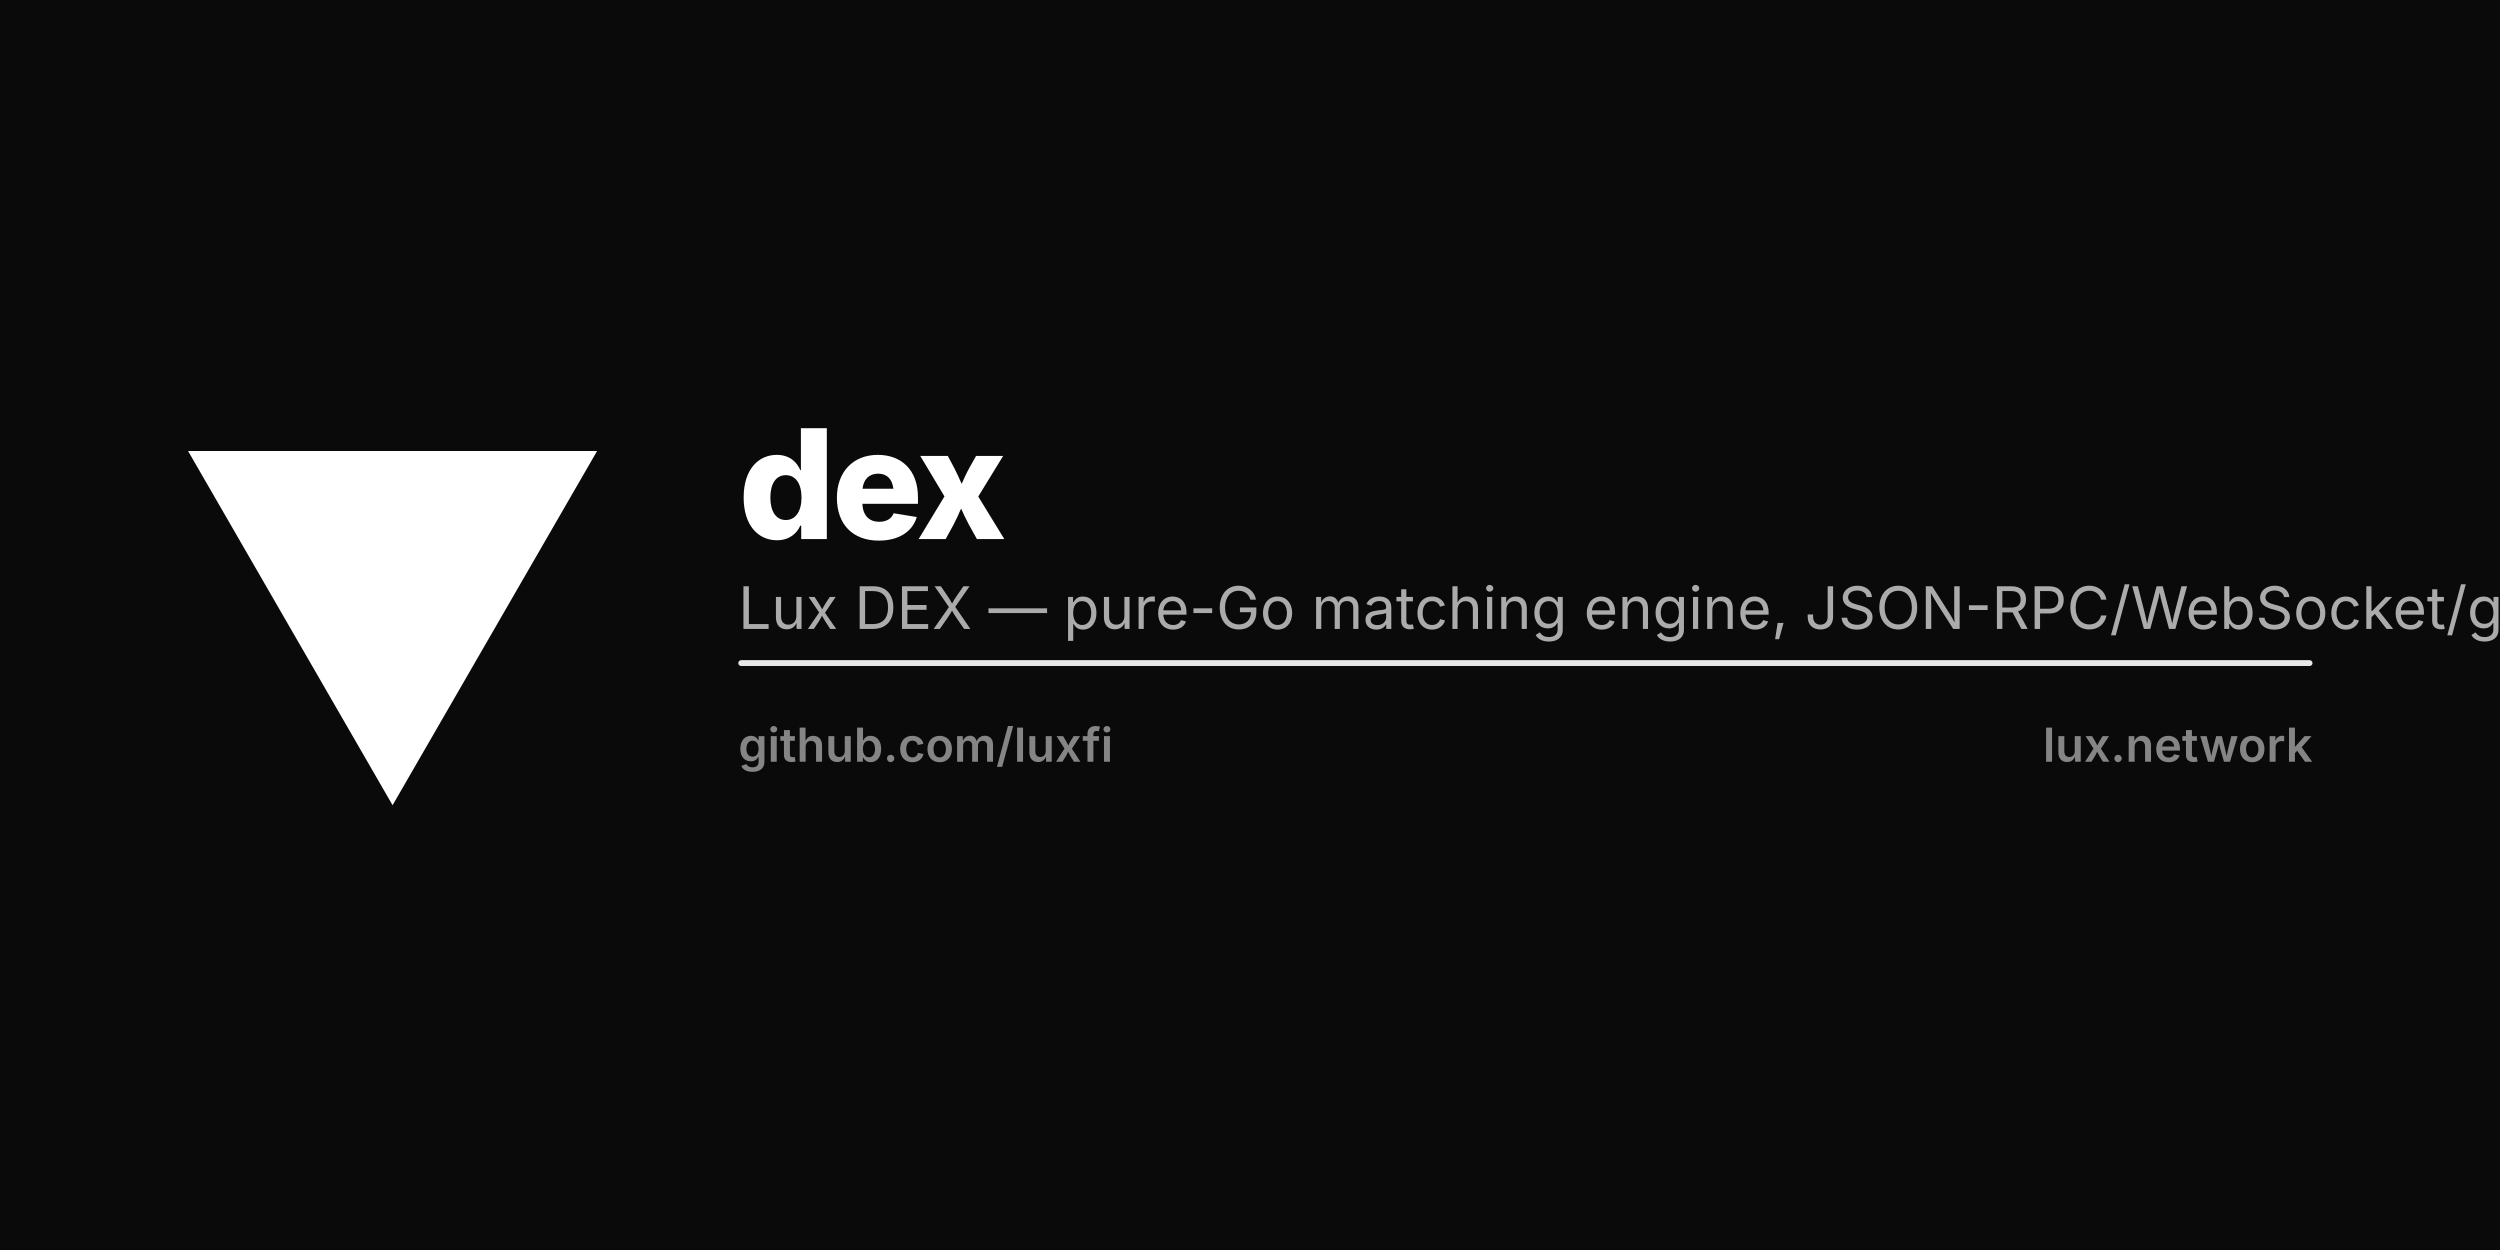
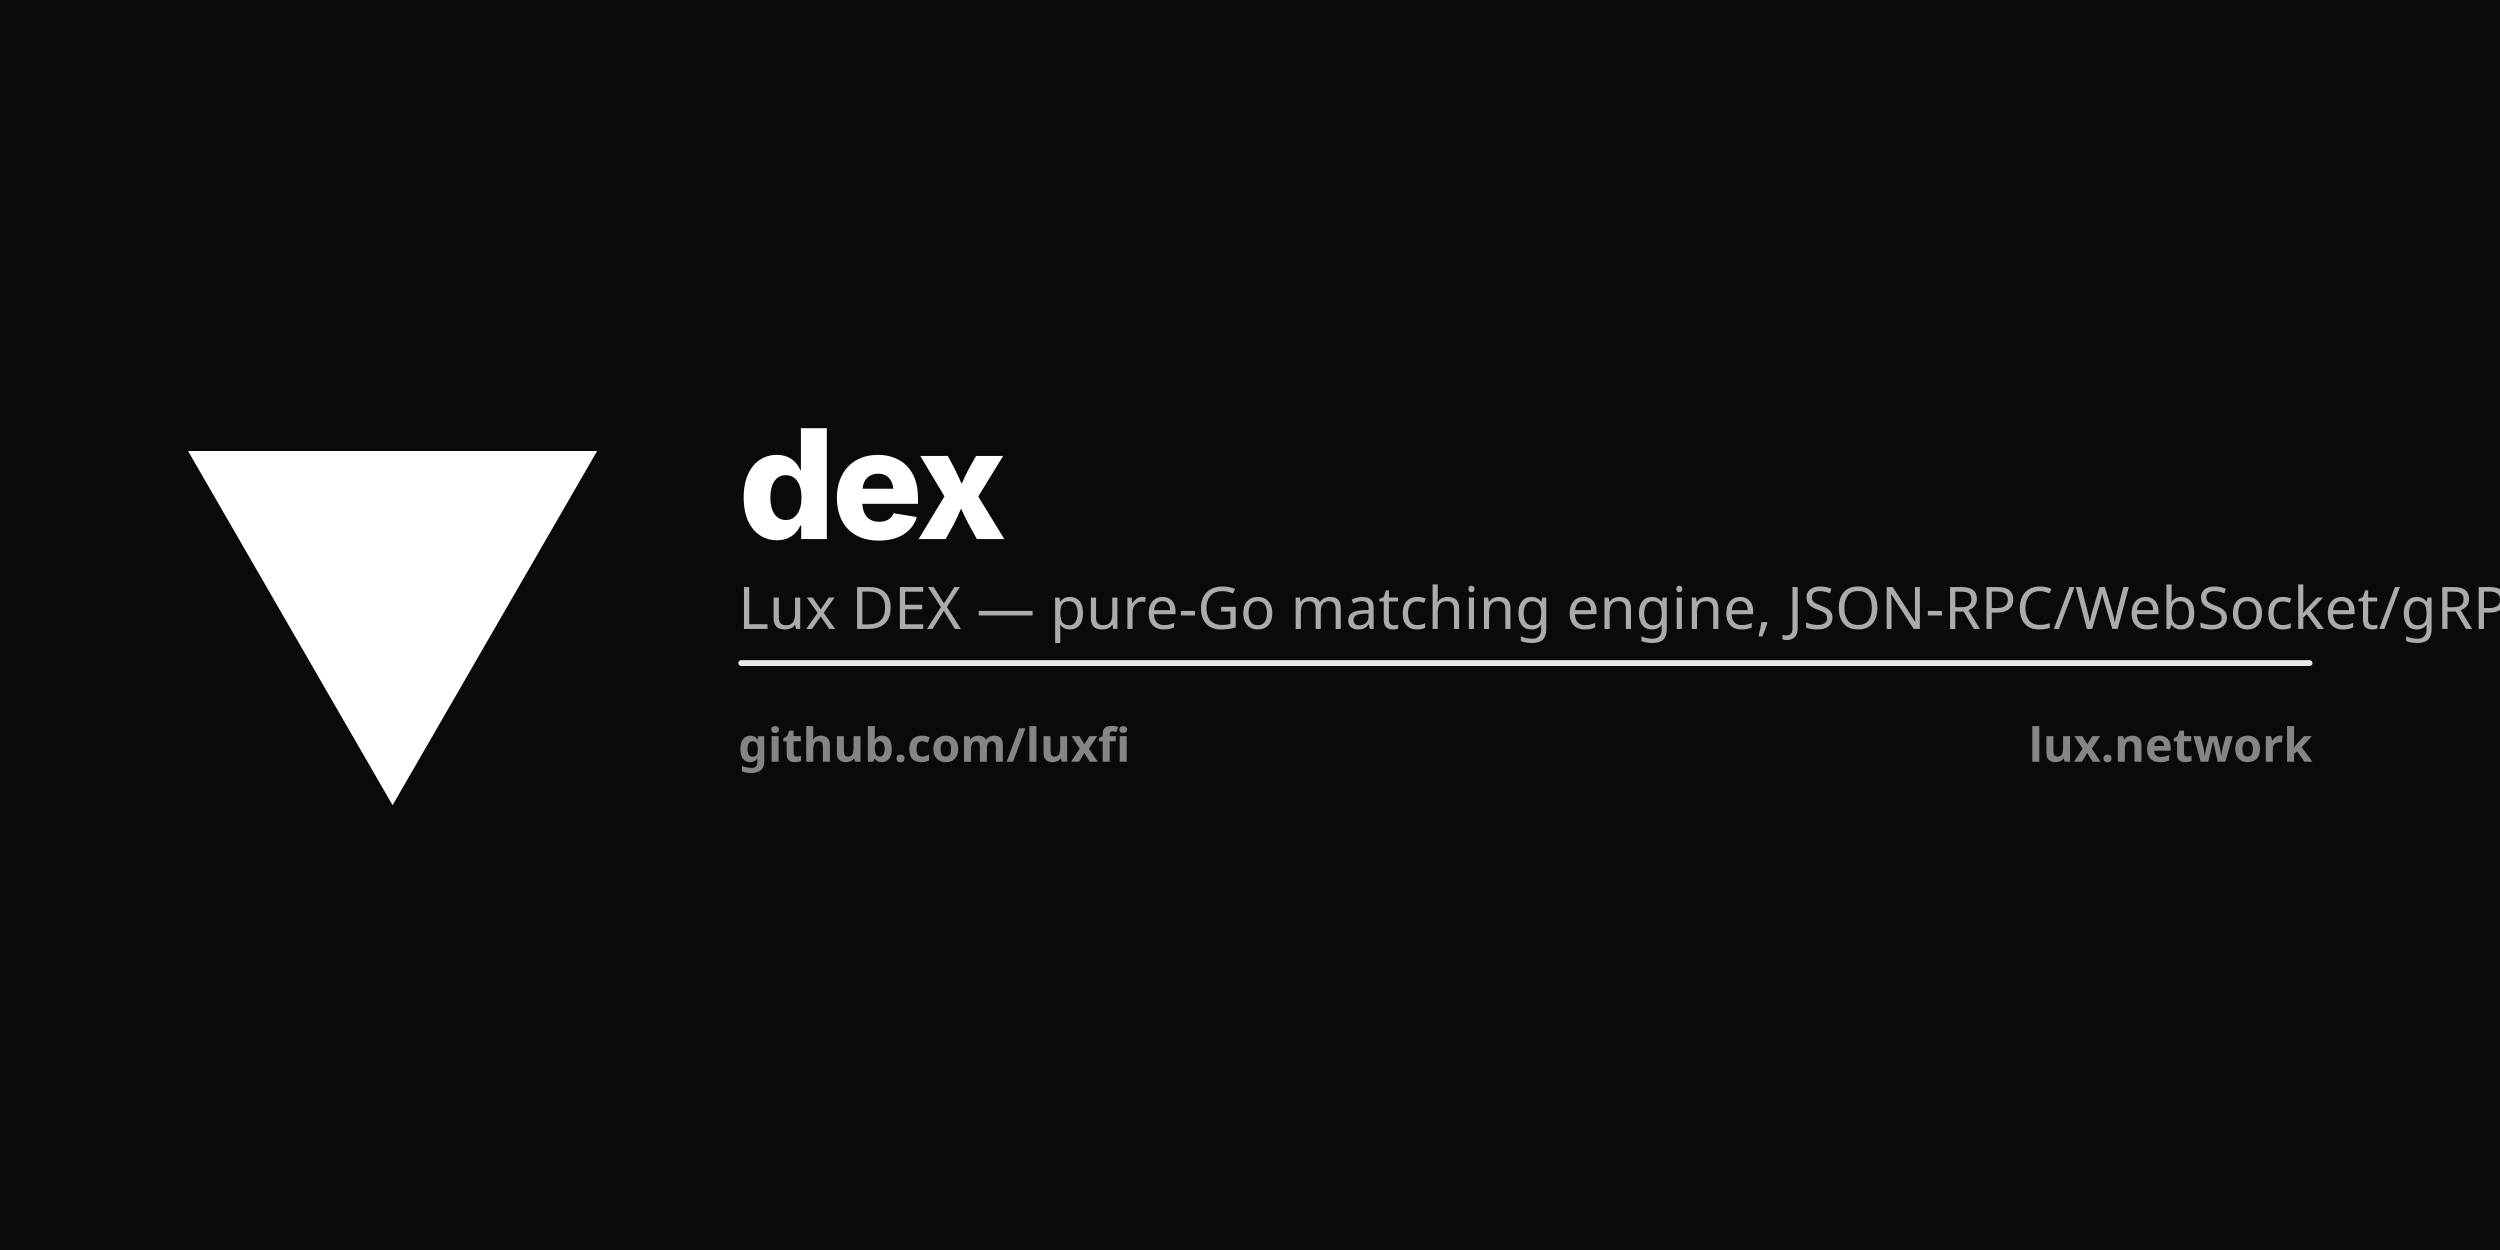
<svg xmlns="http://www.w3.org/2000/svg" width="1280" height="640" viewBox="0 0 1280 640" role="img" aria-label="dex">
  <rect width="1280" height="640" fill="#0A0A0A" />
  <svg x="96" y="215" width="210" height="210" viewBox="17 26 66 66">
    <path d="M50 88 L17.09 31 L82.91 31 Z" fill="#fff" />
  </svg>
-   <text x="378" y="276" font-family="Inter,system-ui,-apple-system,sans-serif" font-size="78" font-weight="800" letter-spacing="-2" fill="#ffffff">dex</text>
-   <text x="378" y="322" font-family="Inter,system-ui,sans-serif" font-size="30" fill="#ffffff" opacity=".66">Lux DEX — pure-Go matching engine, JSON-RPC/WebSocket/gRPC SDKs.…</text>
+   <text x="378" y="276" font-family="Zen,system-ui,-apple-system,sans-serif" font-size="78" font-weight="800" letter-spacing="-2" fill="#ffffff">dex</text>
+   <text x="378" y="322" font-family="Zen,system-ui,sans-serif" font-size="30" fill="#ffffff" opacity=".66">Lux DEX — pure-Go matching engine, JSON-RPC/WebSocket/gRPC SDKs.…</text>
  <rect x="378" y="338" width="806" height="3" rx="1.5" fill="#ffffff" opacity=".9" />
-   <text x="378" y="390" font-family="Inter,system-ui,sans-serif" font-size="24" font-weight="600" fill="#ffffff" opacity=".5">github.com/luxfi</text>
-   <text x="1184" y="390" text-anchor="end" font-family="Inter,system-ui,sans-serif" font-size="24" font-weight="600" fill="#ffffff" opacity=".5">lux.network</text>
+   <text x="378" y="390" font-family="Zen,system-ui,sans-serif" font-size="24" font-weight="600" fill="#ffffff" opacity=".5">github.com/luxfi</text>
+   <text x="1184" y="390" text-anchor="end" font-family="Zen,system-ui,sans-serif" font-size="24" font-weight="600" fill="#ffffff" opacity=".5">lux.network</text>
</svg>
